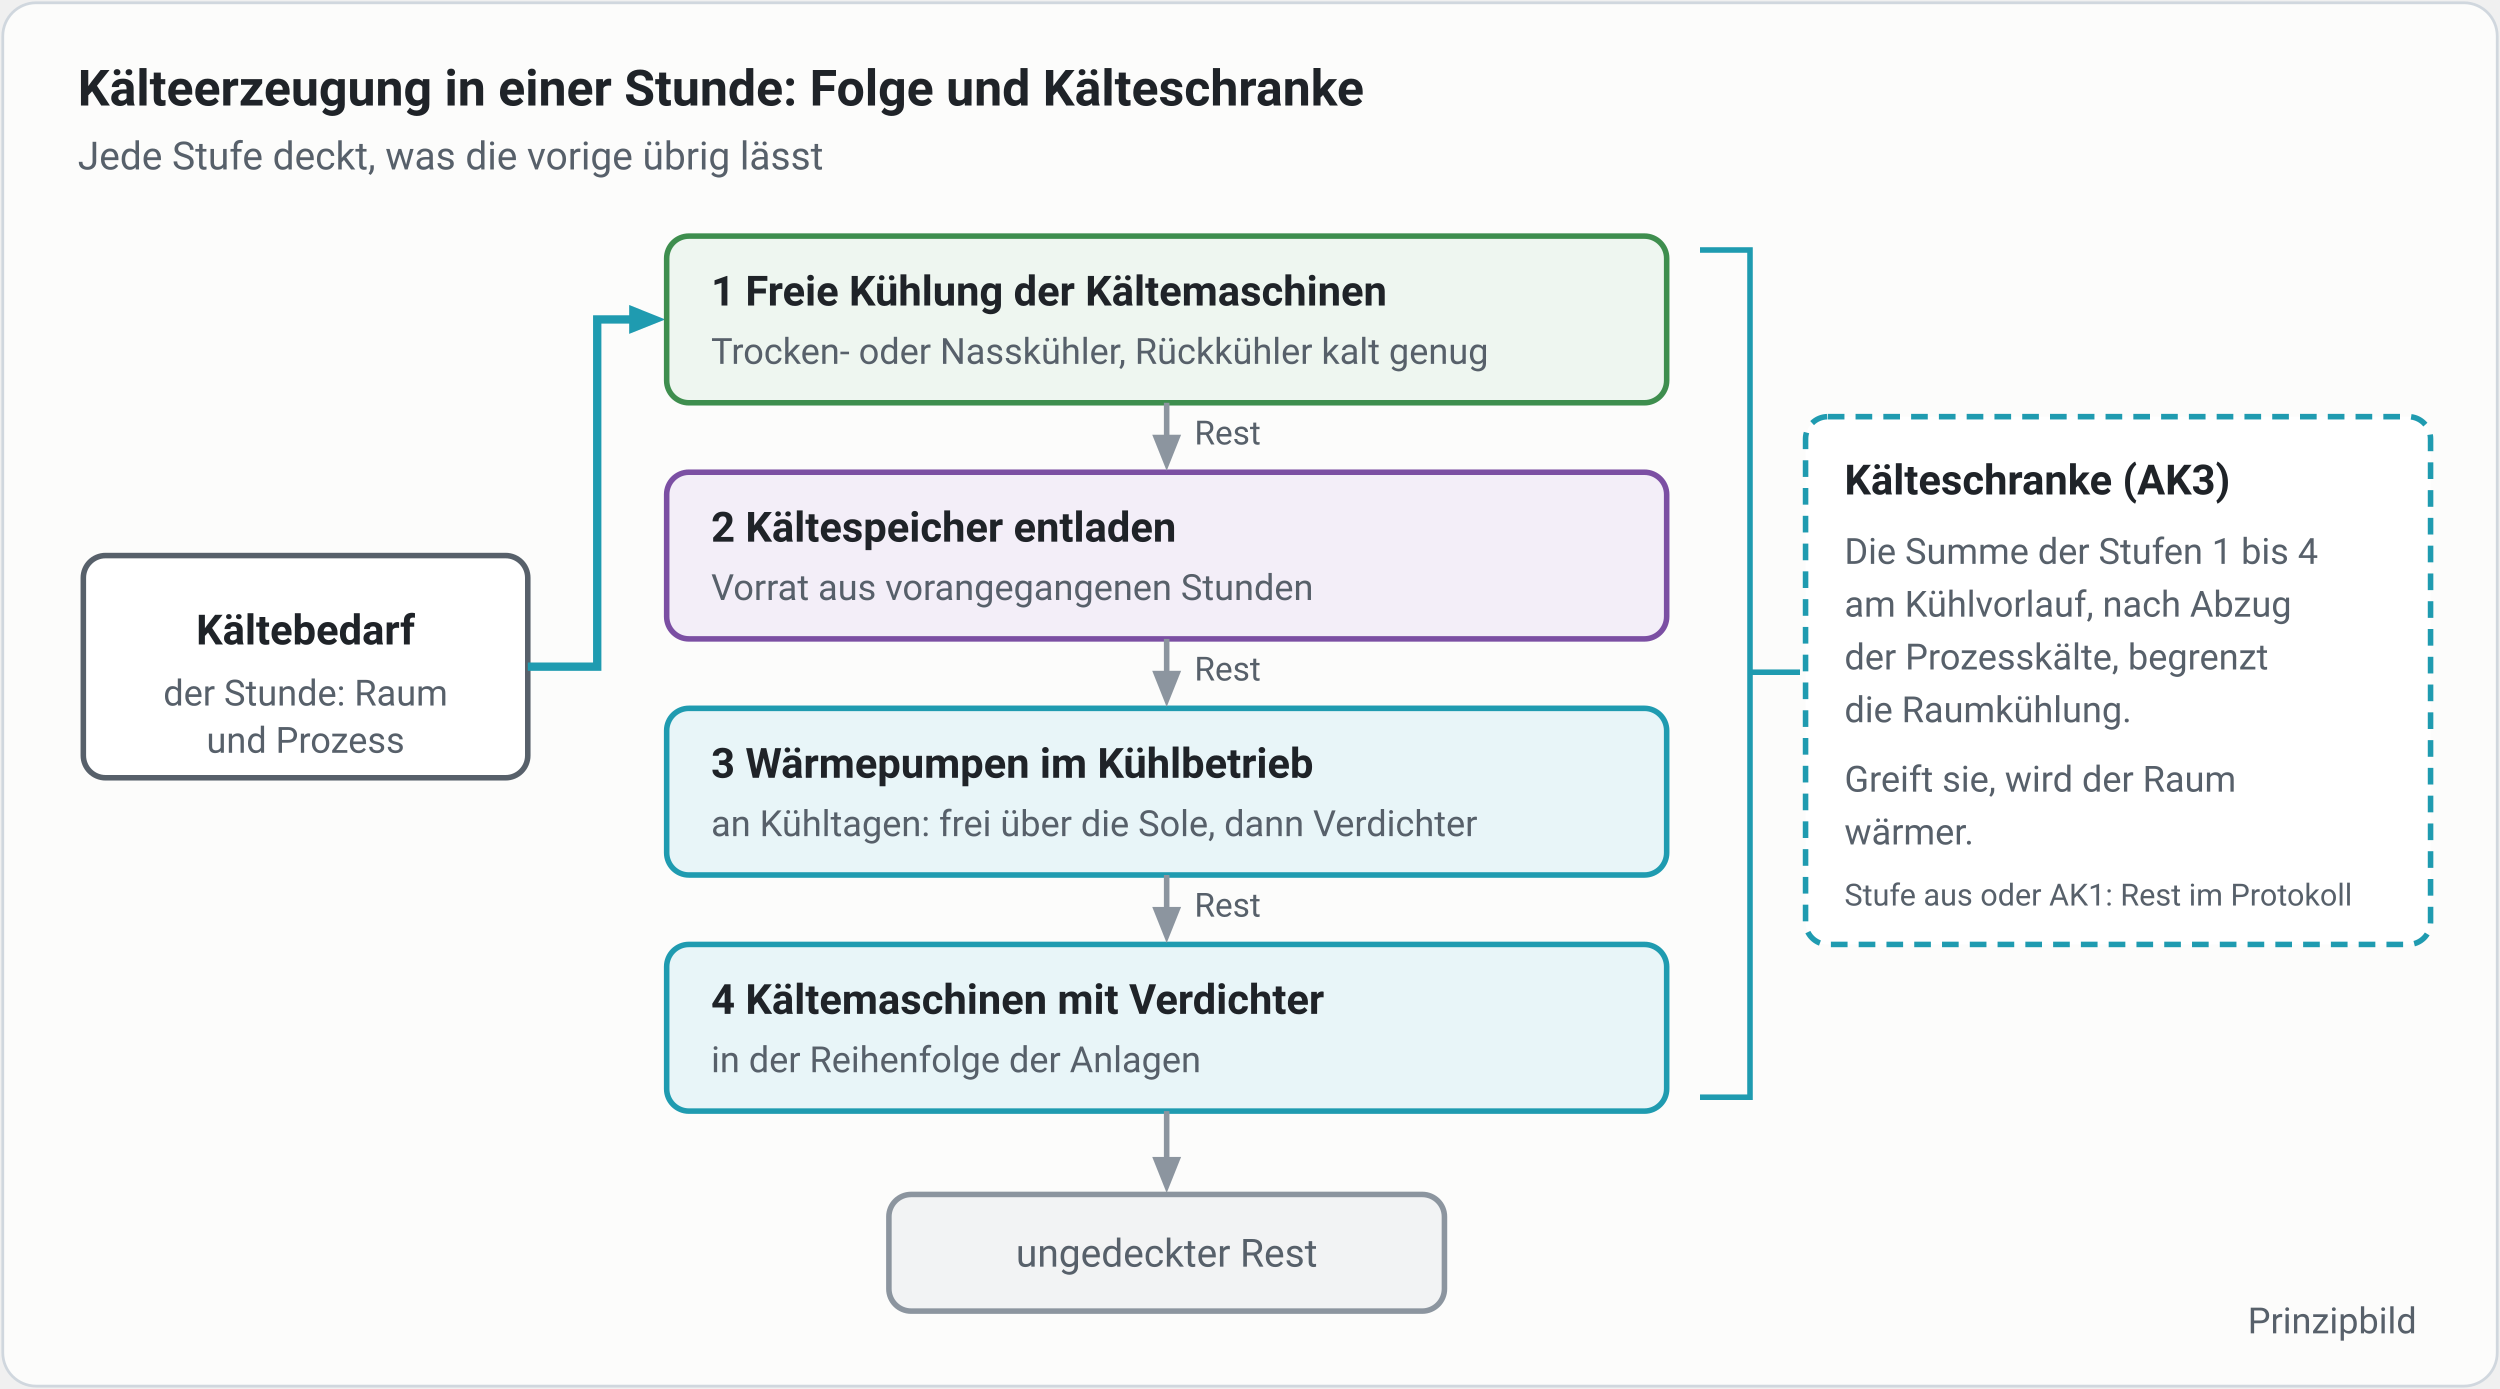
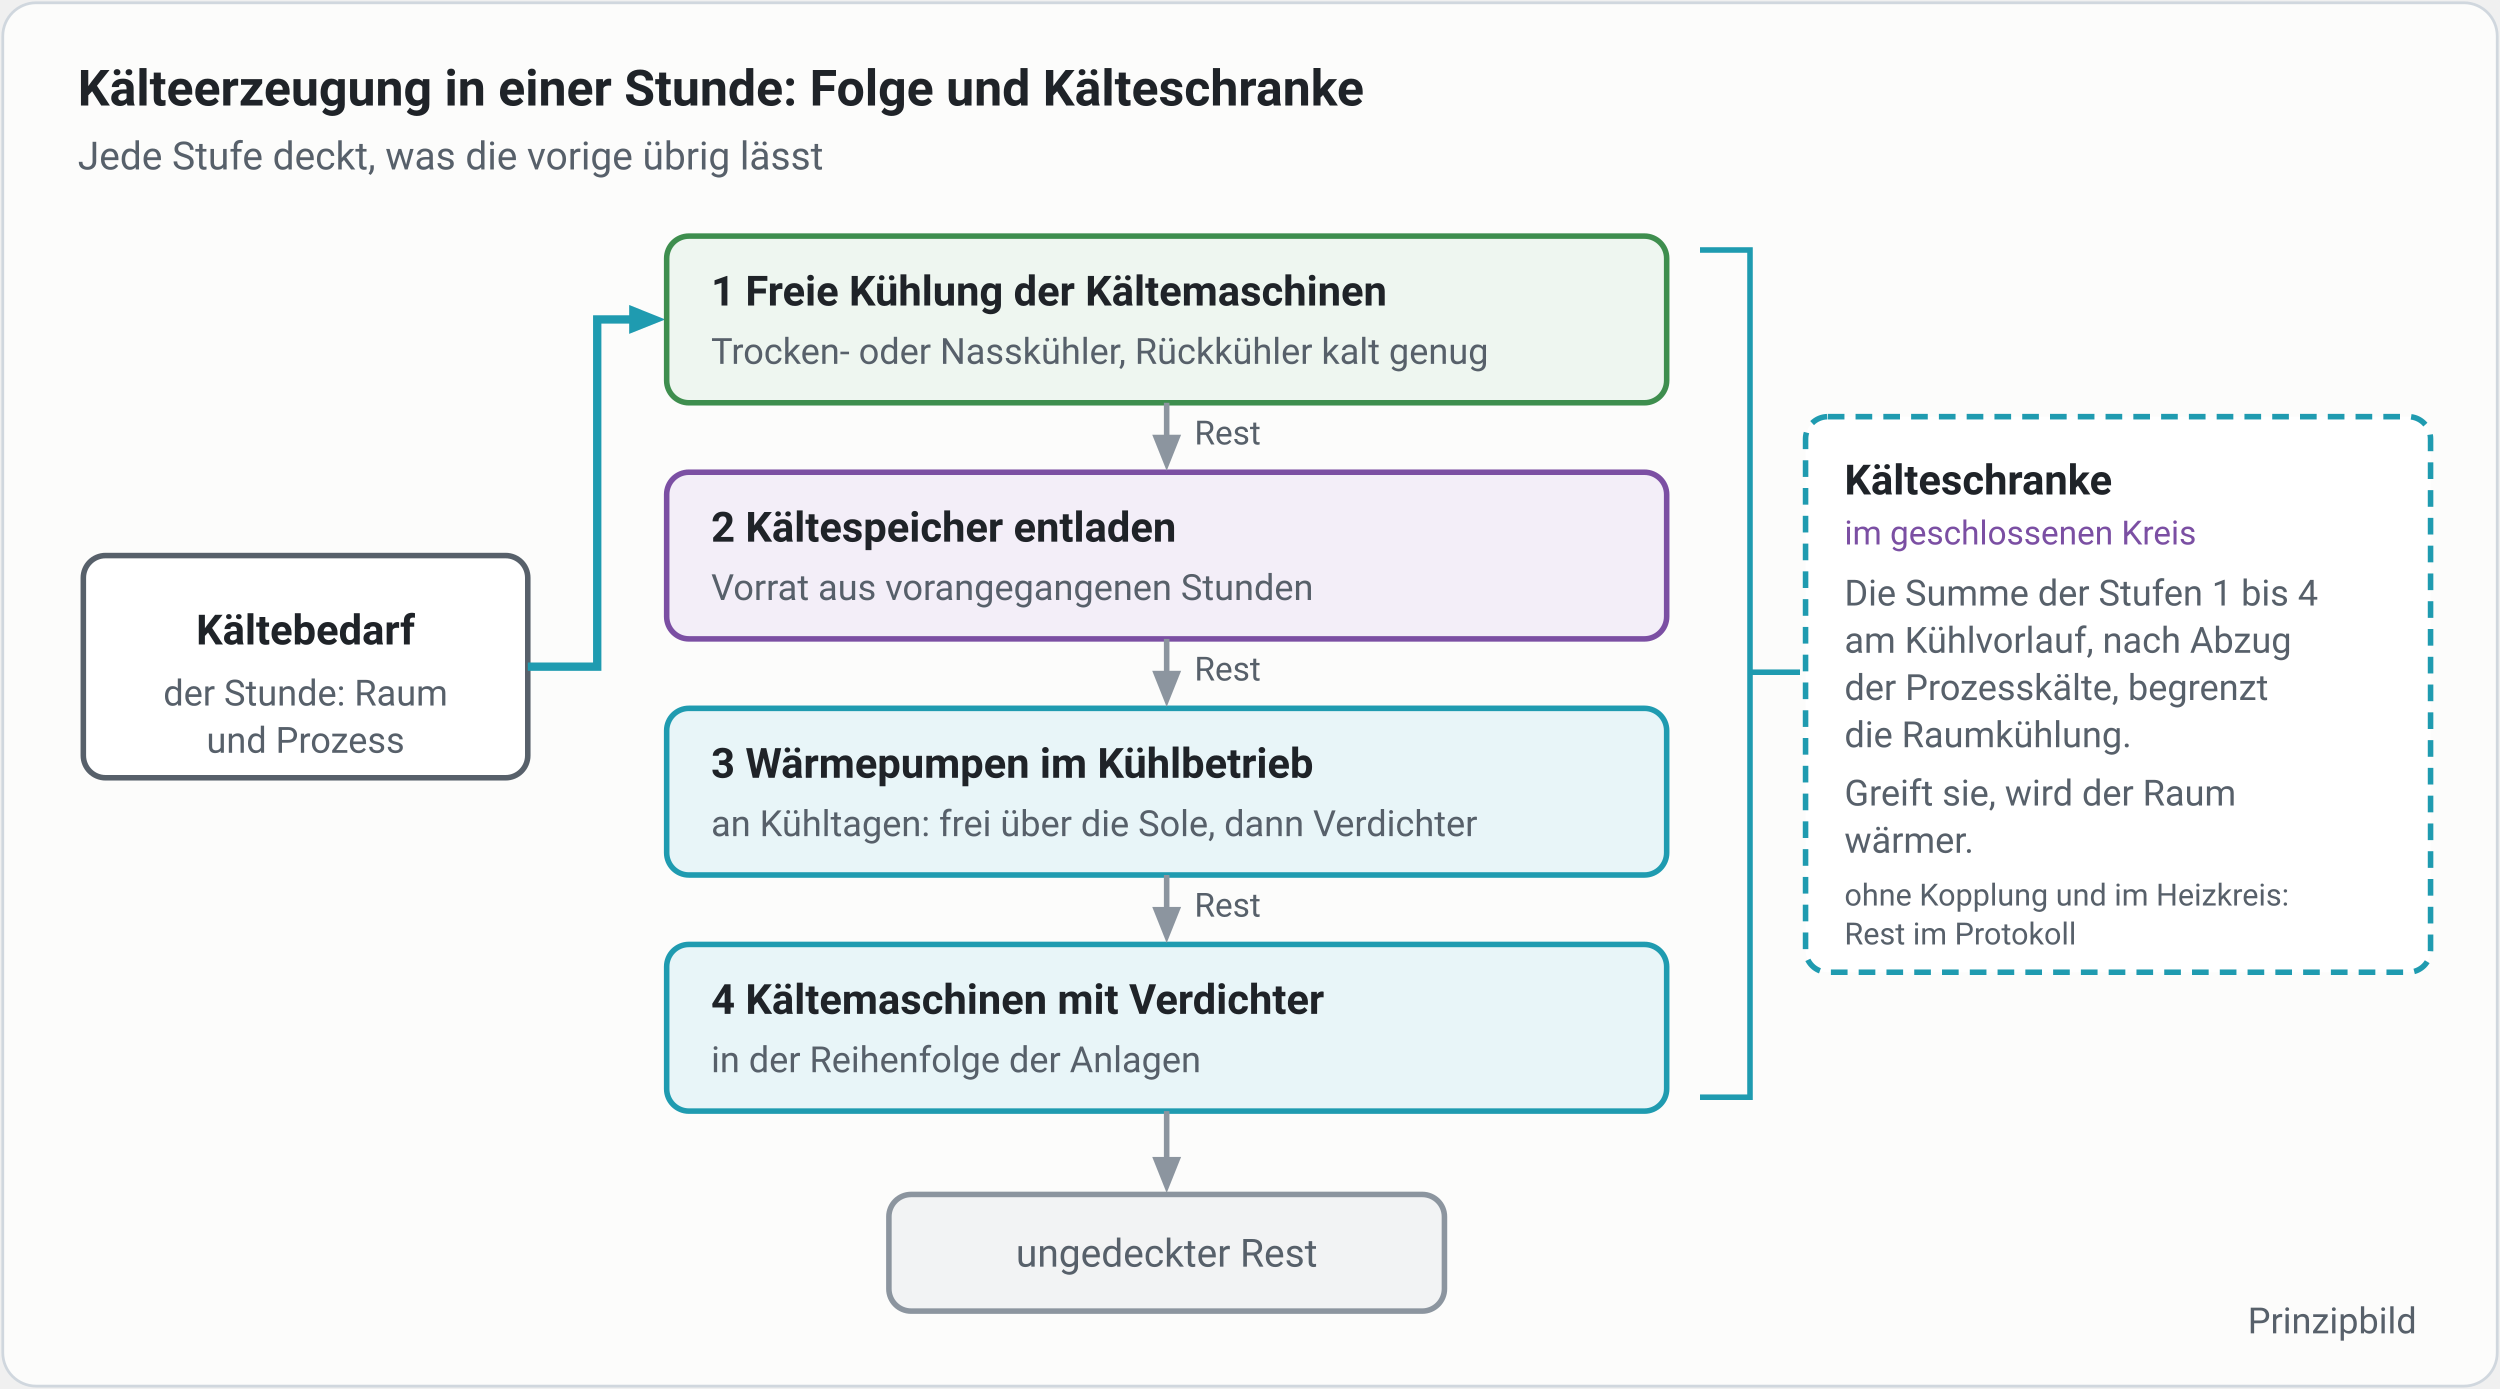
<svg xmlns="http://www.w3.org/2000/svg" width="900" height="500" viewBox="0 0 900 500" font-family="system-ui, -apple-system, Segoe UI, Roboto, sans-serif">
  <defs>
    <marker id="pk" viewBox="0 0 10 10" refX="5" refY="5" markerWidth="13" markerHeight="13" markerUnits="userSpaceOnUse" orient="auto">
      <path d="M0,1 L10,5 L0,9 Z" fill="#1f9bb0" />
    </marker>
    <marker id="pg" viewBox="0 0 10 10" refX="5" refY="5" markerWidth="13" markerHeight="13" markerUnits="userSpaceOnUse" orient="auto">
      <path d="M0,1 L10,5 L0,9 Z" fill="#8c959f" />
    </marker>
  </defs>
  <rect x="1" y="1" width="898" height="498" rx="12" fill="#fcfcfb" stroke="#d0d7de" stroke-width="1" />
  <text x="28" y="38" font-size="18" fill="#1f2328" font-weight="600">Kälteerzeugung in einer Stunde: Folge und Kälteschranke</text>
  <text x="28" y="61" font-size="14" fill="#57606a">Jede Stufe deckt, was die vorige übrig lässt</text>
  <rect x="30" y="200" width="160" height="80" rx="8" fill="#ffffff" stroke="#57606a" stroke-width="2" />
  <text x="110" y="232" font-size="15" fill="#1f2328" font-weight="600" text-anchor="middle">Kältebedarf</text>
  <text x="110" y="254" font-size="13" fill="#57606a" text-anchor="middle">der Stunde: Raum</text>
  <text x="110" y="271" font-size="13" fill="#57606a" text-anchor="middle">und Prozess</text>
  <path d="M190,240 L215,240 L215,115 L233,115" fill="none" stroke="#1f9bb0" stroke-width="3" marker-end="url(#pk)" />
  <rect x="240" y="85" width="360" height="60" rx="8" fill="#eef6f0" stroke="#3e8e4e" stroke-width="2" />
  <text x="256" y="110" font-size="15" fill="#1f2328" font-weight="600">1  Freie Kühlung der Kältemaschinen</text>
  <text x="256" y="131" font-size="13" fill="#57606a">Trocken- oder Nasskühler, Rückkühler kalt genug</text>
  <rect x="240" y="170" width="360" height="60" rx="8" fill="#f3eef8" stroke="#7b4fa3" stroke-width="2" />
  <text x="256" y="195" font-size="15" fill="#1f2328" font-weight="600">2  Kältespeicher entladen</text>
  <text x="256" y="216" font-size="13" fill="#57606a">Vorrat aus vorangegangenen Stunden</text>
  <rect x="240" y="255" width="360" height="60" rx="8" fill="#e8f5f8" stroke="#1f9bb0" stroke-width="2" />
  <text x="256" y="280" font-size="15" fill="#1f2328" font-weight="600">3  Wärmepumpen im Kühlbetrieb</text>
  <text x="256" y="301" font-size="13" fill="#57606a">an Kühltagen: frei über die Sole, dann Verdichter</text>
  <rect x="240" y="340" width="360" height="60" rx="8" fill="#e8f5f8" stroke="#1f9bb0" stroke-width="2" />
  <text x="256" y="365" font-size="15" fill="#1f2328" font-weight="600">4  Kältemaschinen mit Verdichter</text>
  <text x="256" y="386" font-size="13" fill="#57606a">in der Reihenfolge der Anlagen</text>
  <line x1="420" y1="145" x2="420" y2="163" stroke="#8c959f" stroke-width="2" marker-end="url(#pg)" />
  <line x1="420" y1="230" x2="420" y2="248" stroke="#8c959f" stroke-width="2" marker-end="url(#pg)" />
  <line x1="420" y1="315" x2="420" y2="333" stroke="#8c959f" stroke-width="2" marker-end="url(#pg)" />
  <line x1="420" y1="400" x2="420" y2="423" stroke="#8c959f" stroke-width="2" marker-end="url(#pg)" />
  <text x="430" y="160" font-size="12" fill="#57606a">Rest</text>
  <text x="430" y="245" font-size="12" fill="#57606a">Rest</text>
  <text x="430" y="330" font-size="12" fill="#57606a">Rest</text>
  <rect x="320" y="430" width="200" height="42" rx="8" fill="#f2f3f4" stroke="#8c959f" stroke-width="2" />
  <text x="420" y="456" font-size="14" fill="#57606a" text-anchor="middle">ungedeckter Rest</text>
  <path d="M612,90 L630,90 L630,395 L612,395" fill="none" stroke="#1f9bb0" stroke-width="2" />
  <line x1="630" y1="242" x2="648" y2="242" stroke="#1f9bb0" stroke-width="2" />
-   <rect x="650" y="150" width="225" height="190" rx="8" fill="#ffffff" stroke="#1f9bb0" stroke-width="2" stroke-dasharray="6 4" />
-   <text x="664" y="178" font-size="15" fill="#1f2328" font-weight="600">Kälteschranke (AK3)</text>
-   <text x="664" y="203" font-size="13" fill="#57606a">Die Summe der Stufen 1 bis 4</text>
-   <text x="664" y="222" font-size="13" fill="#57606a">am Kühlvorlauf, nach Abzug</text>
-   <text x="664" y="241" font-size="13" fill="#57606a">der Prozesskälte, begrenzt</text>
-   <text x="664" y="260" font-size="13" fill="#57606a">die Raumkühlung.</text>
-   <text x="664" y="285" font-size="13" fill="#57606a">Greift sie, wird der Raum</text>
-   <text x="664" y="304" font-size="13" fill="#57606a">wärmer.</text>
-   <text x="664" y="326" font-size="11" fill="#57606a">Stufe aus oder AK1: Rest im Protokoll</text>
+   <rect x="650" y="150" width="225" height="200" rx="8" fill="#ffffff" stroke="#1f9bb0" stroke-width="2" stroke-dasharray="6 4" />
+   <text x="664" y="178" font-size="15" fill="#1f2328" font-weight="600">Kälteschranke</text>
+   <text x="664" y="196" font-size="12" fill="#7b4fa3">im geschlossenen Kreis</text>
+   <text x="664" y="218" font-size="13" fill="#57606a">Die Summe der Stufen 1 bis 4</text>
+   <text x="664" y="235" font-size="13" fill="#57606a">am Kühlvorlauf, nach Abzug</text>
+   <text x="664" y="252" font-size="13" fill="#57606a">der Prozesskälte, begrenzt</text>
+   <text x="664" y="269" font-size="13" fill="#57606a">die Raumkühlung.</text>
+   <text x="664" y="290" font-size="13" fill="#57606a">Greift sie, wird der Raum</text>
+   <text x="664" y="307" font-size="13" fill="#57606a">wärmer.</text>
+   <text x="664" y="326" font-size="11" fill="#57606a">ohne Kopplung und im Heizkreis:</text>
+   <text x="664" y="340" font-size="11" fill="#57606a">Rest im Protokoll</text>
  <text x="870" y="480" font-size="13" fill="#57606a" text-anchor="end">Prinzipbild</text>
</svg>
